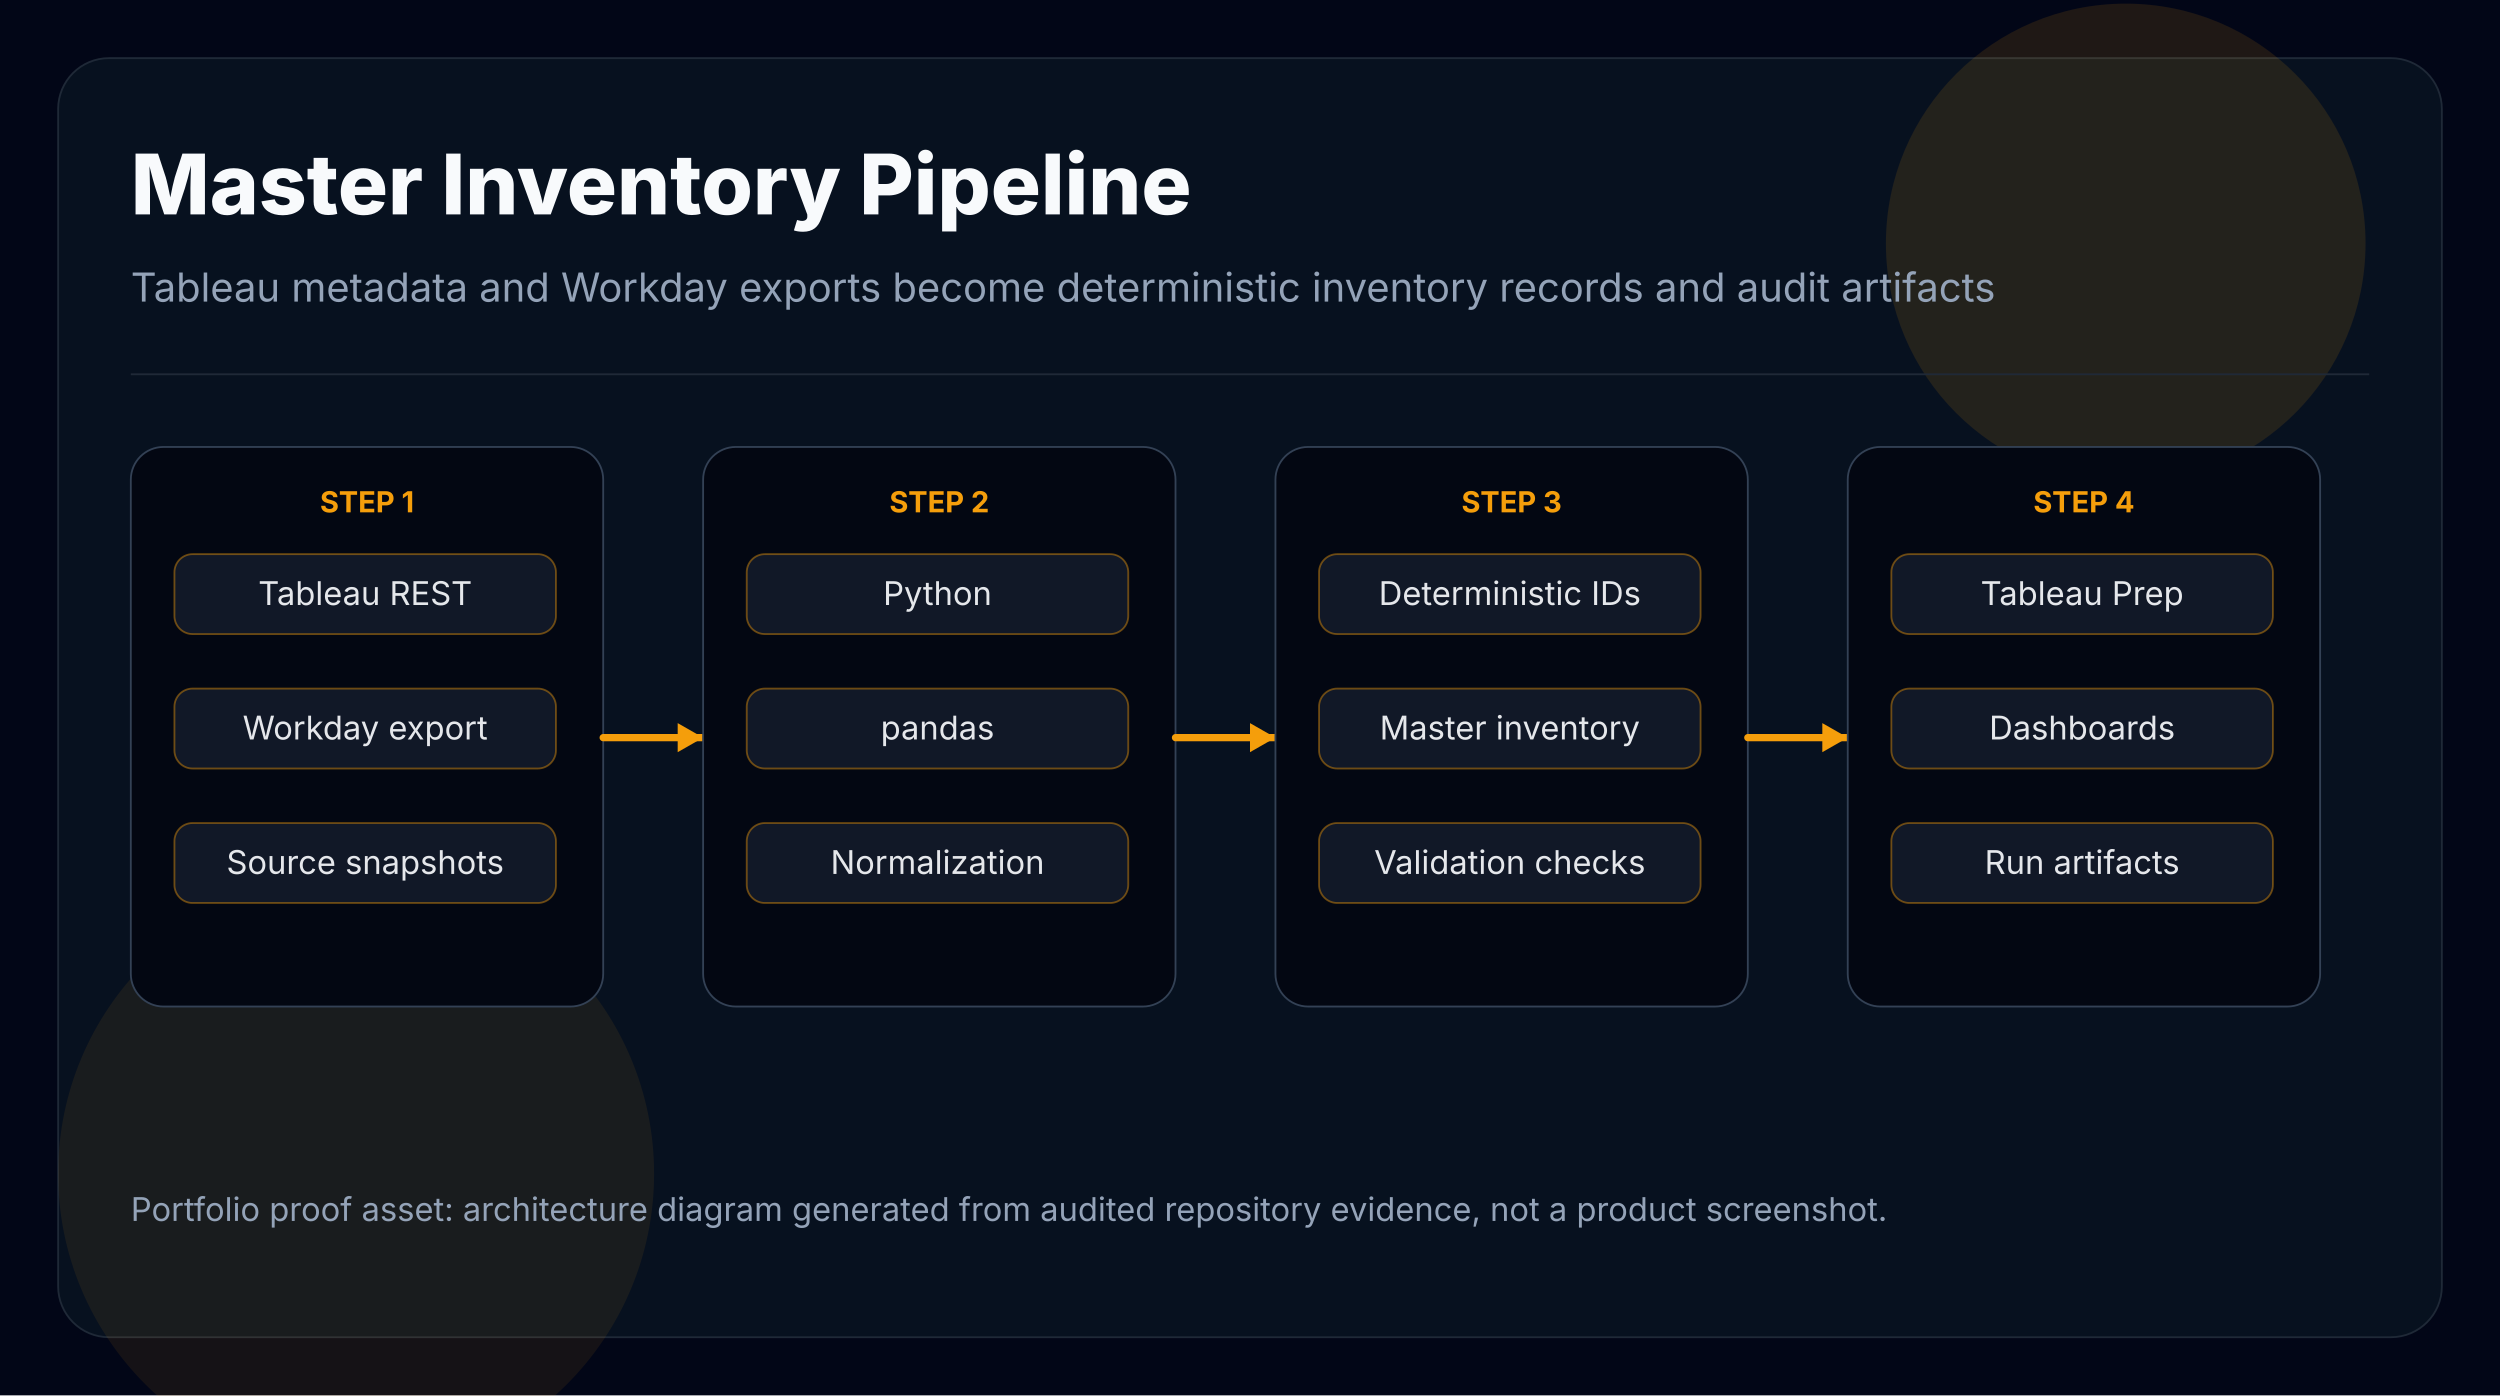
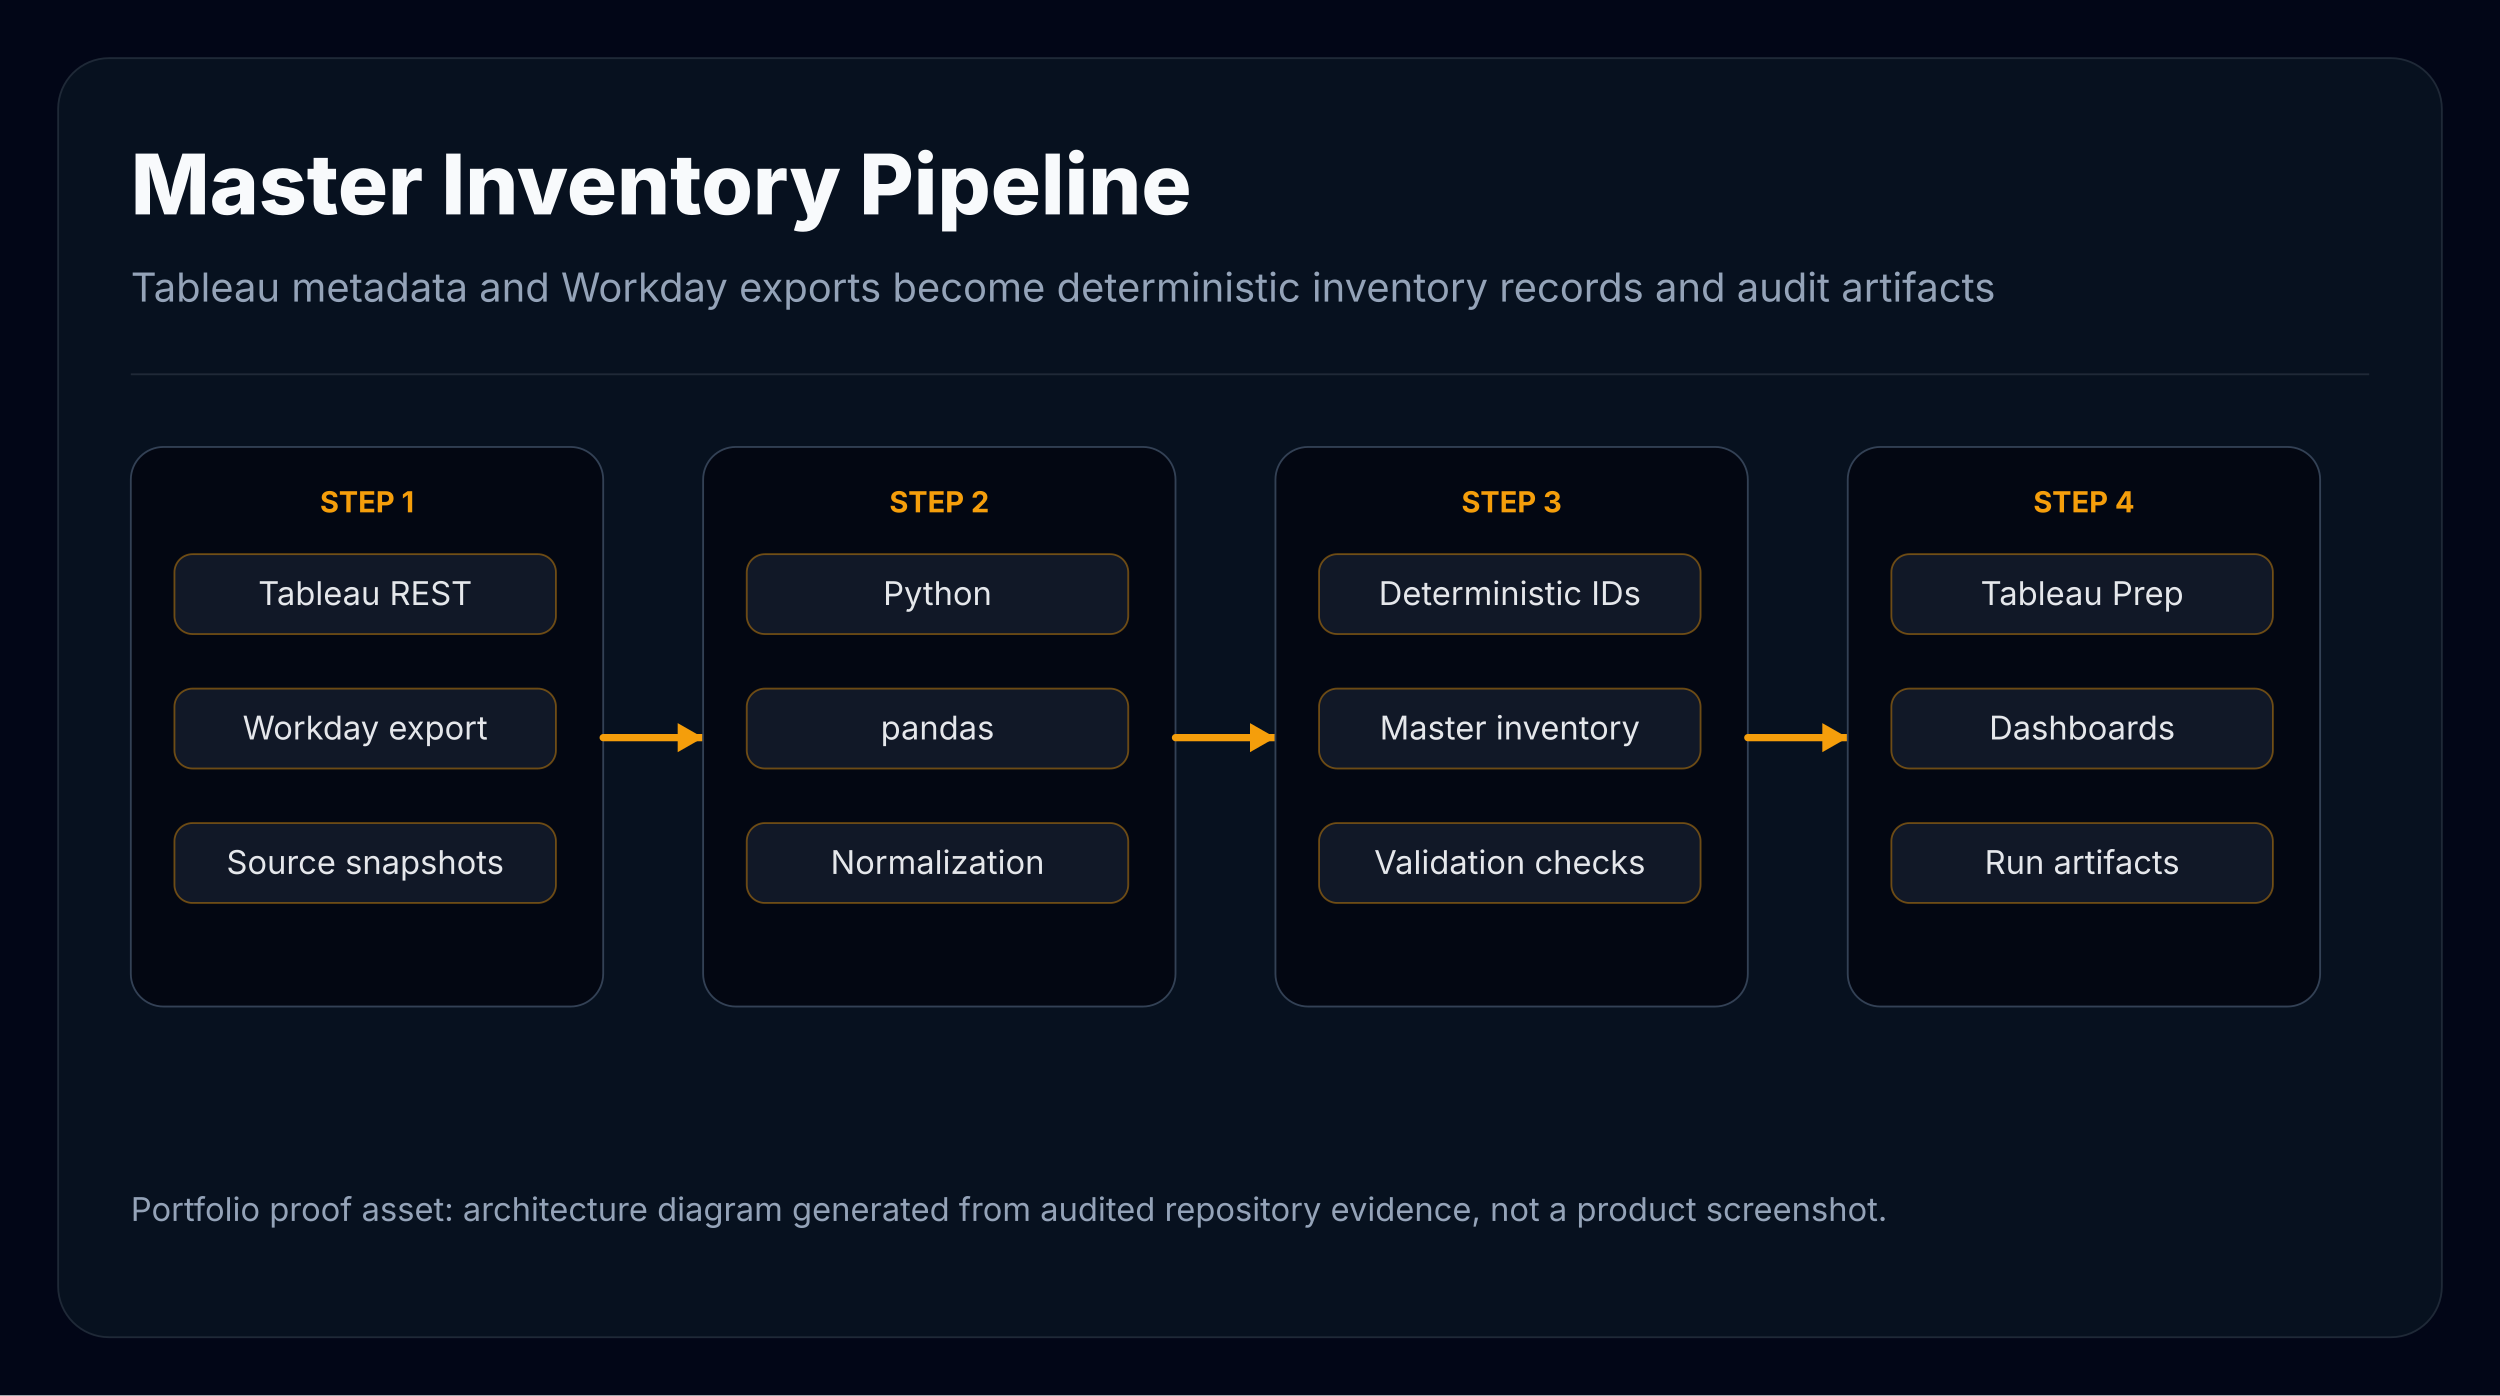
<svg xmlns="http://www.w3.org/2000/svg" width="1376" height="768" viewBox="0 0 1376 768" role="img" aria-labelledby="title desc">
  <rect width="1376" height="768" fill="#020617" />
  <rect x="32" y="32" width="1312" height="704" rx="28" fill="#07111f" stroke="#1f2937" />
-   <circle cx="1170" cy="134" r="132" fill="#f59e0b" opacity="0.12" />
-   <circle cx="196" cy="646" r="164" fill="#f59e0b" opacity="0.08" />
  <text x="72" y="118" font-family="Inter, Arial, sans-serif" font-size="46" font-weight="800" fill="#f8fafc">Master Inventory Pipeline</text>
  <text x="72" y="166" font-family="Inter, Arial, sans-serif" font-size="22" fill="#94a3b8">Tableau metadata and Workday exports become deterministic inventory records and audit artifacts</text>
  <line x1="72" y1="206" x2="1304" y2="206" stroke="#1f2937" />
  <g>
    <rect x="72" y="246" width="260" height="308" rx="18" fill="#030712" stroke="#334155" />
    <text x="202" y="282" text-anchor="middle" font-family="Inter, Arial, sans-serif" font-size="16" fill="#f59e0b" font-weight="700">STEP 1</text>
    <rect x="96" y="305" width="210" height="44" rx="10" fill="#111827" stroke="#f59e0b" stroke-opacity="0.42" />
    <text x="201" y="333" text-anchor="middle" font-family="Inter, Arial, sans-serif" font-size="18" fill="#e5e7eb">Tableau REST</text>
    <rect x="96" y="379" width="210" height="44" rx="10" fill="#111827" stroke="#f59e0b" stroke-opacity="0.42" />
    <text x="201" y="407" text-anchor="middle" font-family="Inter, Arial, sans-serif" font-size="18" fill="#e5e7eb">Workday export</text>
    <rect x="96" y="453" width="210" height="44" rx="10" fill="#111827" stroke="#f59e0b" stroke-opacity="0.42" />
    <text x="201" y="481" text-anchor="middle" font-family="Inter, Arial, sans-serif" font-size="18" fill="#e5e7eb">Source snapshots</text>
    <path d="M 332 406 C 372 406, 374 406, 387 406" stroke="#f59e0b" stroke-width="4" stroke-linecap="round" fill="none" />
    <path d="M 387 406 l -14 -8 l 0 16 z" fill="#f59e0b" />
  </g>
  <g>
    <rect x="387" y="246" width="260" height="308" rx="18" fill="#030712" stroke="#334155" />
    <text x="517" y="282" text-anchor="middle" font-family="Inter, Arial, sans-serif" font-size="16" fill="#f59e0b" font-weight="700">STEP 2</text>
    <rect x="411" y="305" width="210" height="44" rx="10" fill="#111827" stroke="#f59e0b" stroke-opacity="0.42" />
    <text x="516" y="333" text-anchor="middle" font-family="Inter, Arial, sans-serif" font-size="18" fill="#e5e7eb">Python</text>
    <rect x="411" y="379" width="210" height="44" rx="10" fill="#111827" stroke="#f59e0b" stroke-opacity="0.42" />
    <text x="516" y="407" text-anchor="middle" font-family="Inter, Arial, sans-serif" font-size="18" fill="#e5e7eb">pandas</text>
    <rect x="411" y="453" width="210" height="44" rx="10" fill="#111827" stroke="#f59e0b" stroke-opacity="0.42" />
    <text x="516" y="481" text-anchor="middle" font-family="Inter, Arial, sans-serif" font-size="18" fill="#e5e7eb">Normalization</text>
    <path d="M 647 406 C 687 406, 689 406, 702 406" stroke="#f59e0b" stroke-width="4" stroke-linecap="round" fill="none" />
    <path d="M 702 406 l -14 -8 l 0 16 z" fill="#f59e0b" />
  </g>
  <g>
    <rect x="702" y="246" width="260" height="308" rx="18" fill="#030712" stroke="#334155" />
    <text x="832" y="282" text-anchor="middle" font-family="Inter, Arial, sans-serif" font-size="16" fill="#f59e0b" font-weight="700">STEP 3</text>
    <rect x="726" y="305" width="210" height="44" rx="10" fill="#111827" stroke="#f59e0b" stroke-opacity="0.42" />
    <text x="831" y="333" text-anchor="middle" font-family="Inter, Arial, sans-serif" font-size="18" fill="#e5e7eb">Deterministic IDs</text>
    <rect x="726" y="379" width="210" height="44" rx="10" fill="#111827" stroke="#f59e0b" stroke-opacity="0.42" />
    <text x="831" y="407" text-anchor="middle" font-family="Inter, Arial, sans-serif" font-size="18" fill="#e5e7eb">Master inventory</text>
    <rect x="726" y="453" width="210" height="44" rx="10" fill="#111827" stroke="#f59e0b" stroke-opacity="0.42" />
    <text x="831" y="481" text-anchor="middle" font-family="Inter, Arial, sans-serif" font-size="18" fill="#e5e7eb">Validation checks</text>
    <path d="M 962 406 C 1002 406, 1004 406, 1017 406" stroke="#f59e0b" stroke-width="4" stroke-linecap="round" fill="none" />
    <path d="M 1017 406 l -14 -8 l 0 16 z" fill="#f59e0b" />
  </g>
  <g>
    <rect x="1017" y="246" width="260" height="308" rx="18" fill="#030712" stroke="#334155" />
    <text x="1147" y="282" text-anchor="middle" font-family="Inter, Arial, sans-serif" font-size="16" fill="#f59e0b" font-weight="700">STEP 4</text>
    <rect x="1041" y="305" width="210" height="44" rx="10" fill="#111827" stroke="#f59e0b" stroke-opacity="0.42" />
    <text x="1146" y="333" text-anchor="middle" font-family="Inter, Arial, sans-serif" font-size="18" fill="#e5e7eb">Tableau Prep</text>
    <rect x="1041" y="379" width="210" height="44" rx="10" fill="#111827" stroke="#f59e0b" stroke-opacity="0.42" />
    <text x="1146" y="407" text-anchor="middle" font-family="Inter, Arial, sans-serif" font-size="18" fill="#e5e7eb">Dashboards</text>
    <rect x="1041" y="453" width="210" height="44" rx="10" fill="#111827" stroke="#f59e0b" stroke-opacity="0.42" />
    <text x="1146" y="481" text-anchor="middle" font-family="Inter, Arial, sans-serif" font-size="18" fill="#e5e7eb">Run artifacts</text>
  </g>
  <text x="72" y="672" font-family="Inter, Arial, sans-serif" font-size="18" fill="#94a3b8">Portfolio proof asset: architecture diagram generated from audited repository evidence, not a product screenshot.</text>
</svg>
